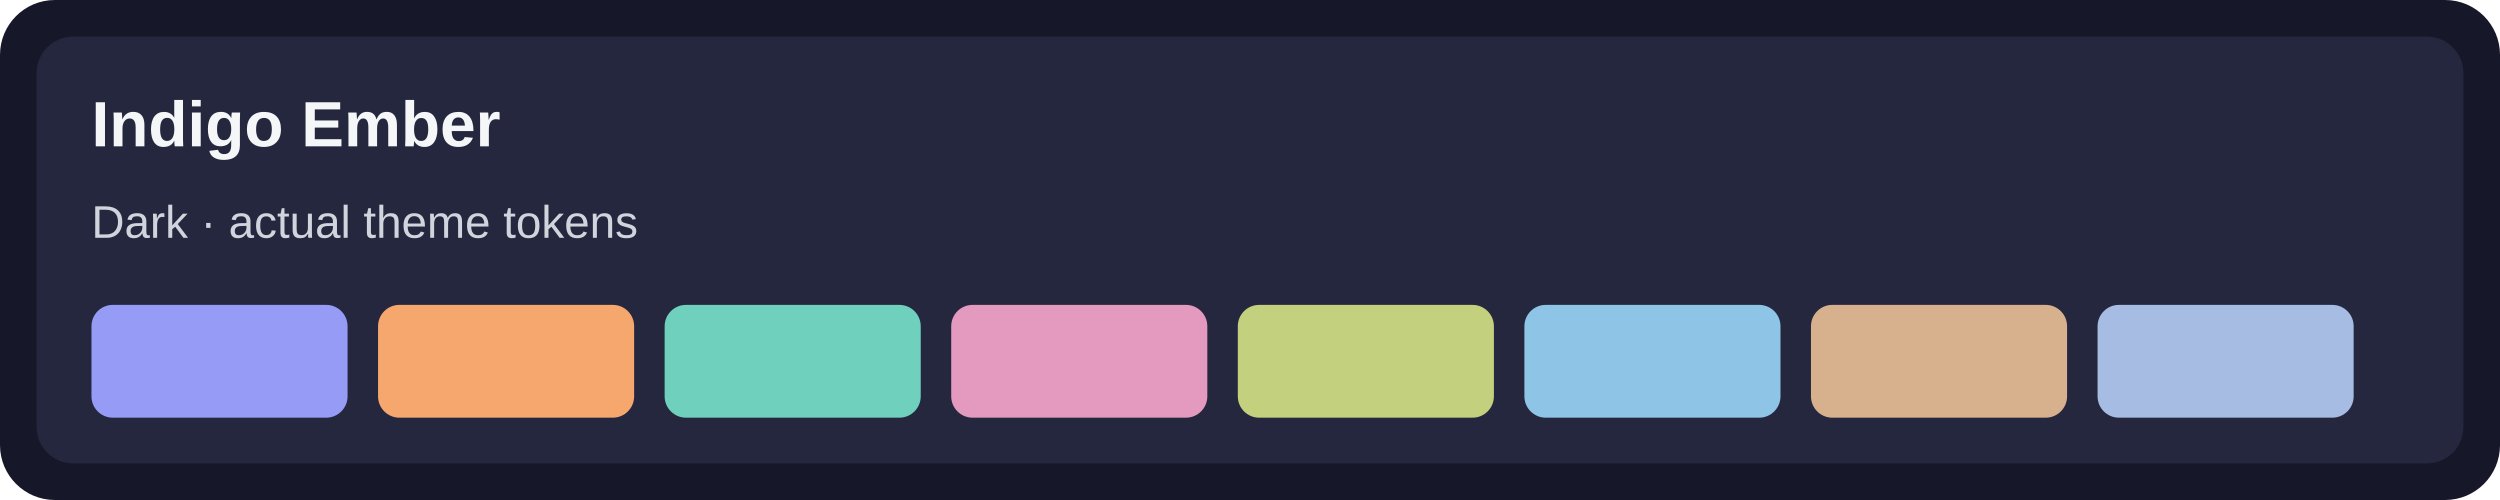
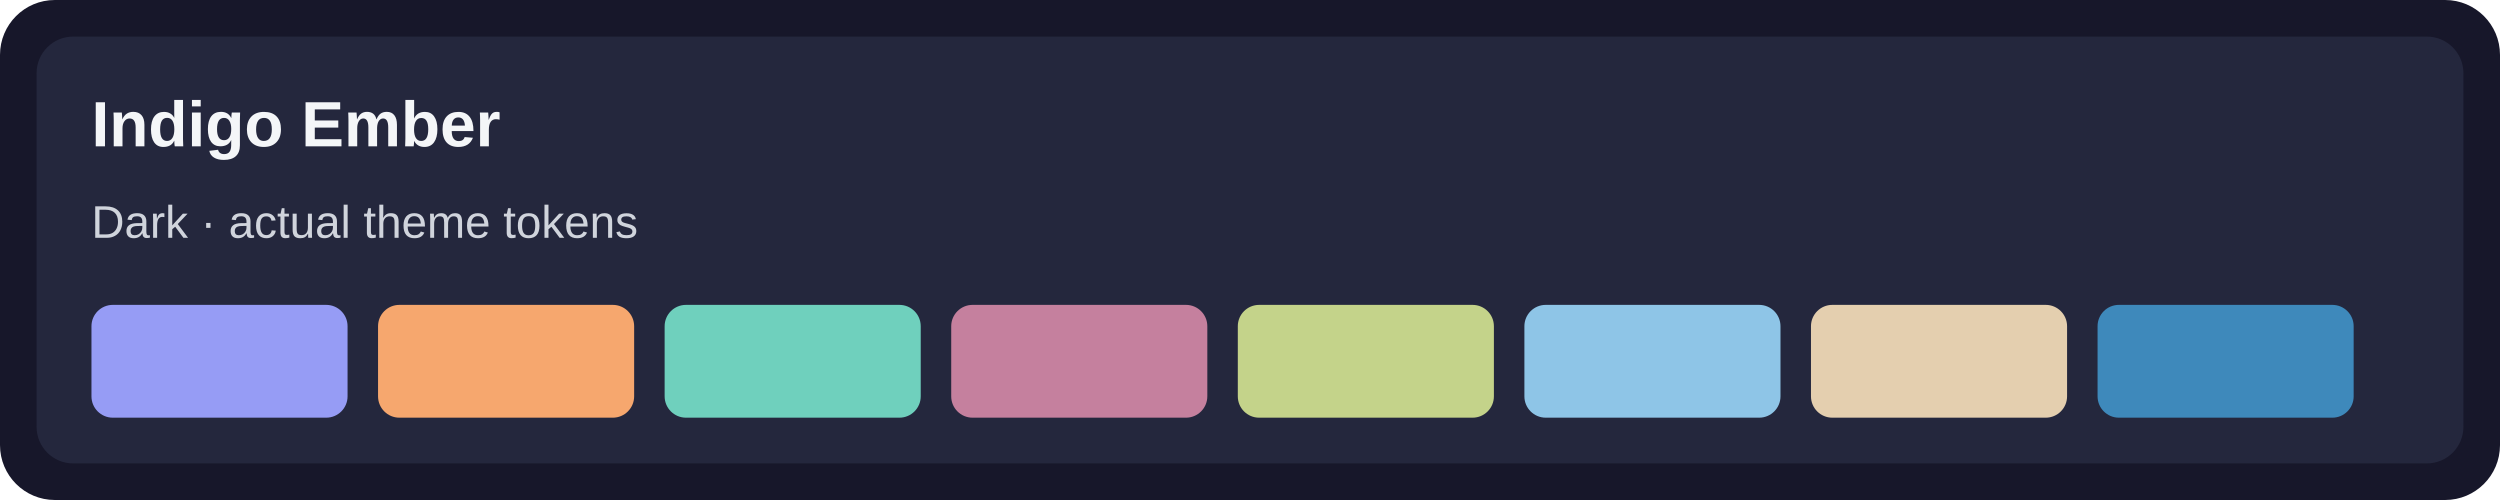
<svg xmlns="http://www.w3.org/2000/svg" width="820" height="164" viewBox="0 0 820 164">
  <rect width="820" height="164" rx="18" fill="#17172A" />
  <rect x="12" y="12" width="796" height="140" rx="12" fill="#24273D" />
  <text x="30" y="48" fill="#F4F6F8" font-family="Segoe UI,Arial,sans-serif" font-size="21" font-weight="650">Indigo Ember</text>
  <text x="30" y="78" fill="#D0D4DC" font-family="Segoe UI,Arial,sans-serif" font-size="15">Dark · actual theme tokens</text>
  <rect x="30" y="100" width="84" height="37" rx="7" fill="#969CF5" />
  <rect x="124" y="100" width="84" height="37" rx="7" fill="#F6A76E" />
  <rect x="218" y="100" width="84" height="37" rx="7" fill="#6FD0BD" />
-   <rect x="312" y="100" width="84" height="37" rx="7" fill="#E49ABF" />
-   <rect x="406" y="100" width="84" height="37" rx="7" fill="#C3D17E" />
+   <rect x="312" y="100" width="84" height="37" rx="7" fill="#C5809E" />
+   <rect x="406" y="100" width="84" height="37" rx="7" fill="#C4D38A" />
  <rect x="500" y="100" width="84" height="37" rx="7" fill="#8EC5E7" />
-   <rect x="594" y="100" width="84" height="37" rx="7" fill="#D7B18D" />
-   <rect x="688" y="100" width="84" height="37" rx="7" fill="#A6BCE3" />
+   <rect x="594" y="100" width="84" height="37" rx="7" fill="#E4CFAF" />
+   <rect x="688" y="100" width="84" height="37" rx="7" fill="#3E89BB" />
</svg>
